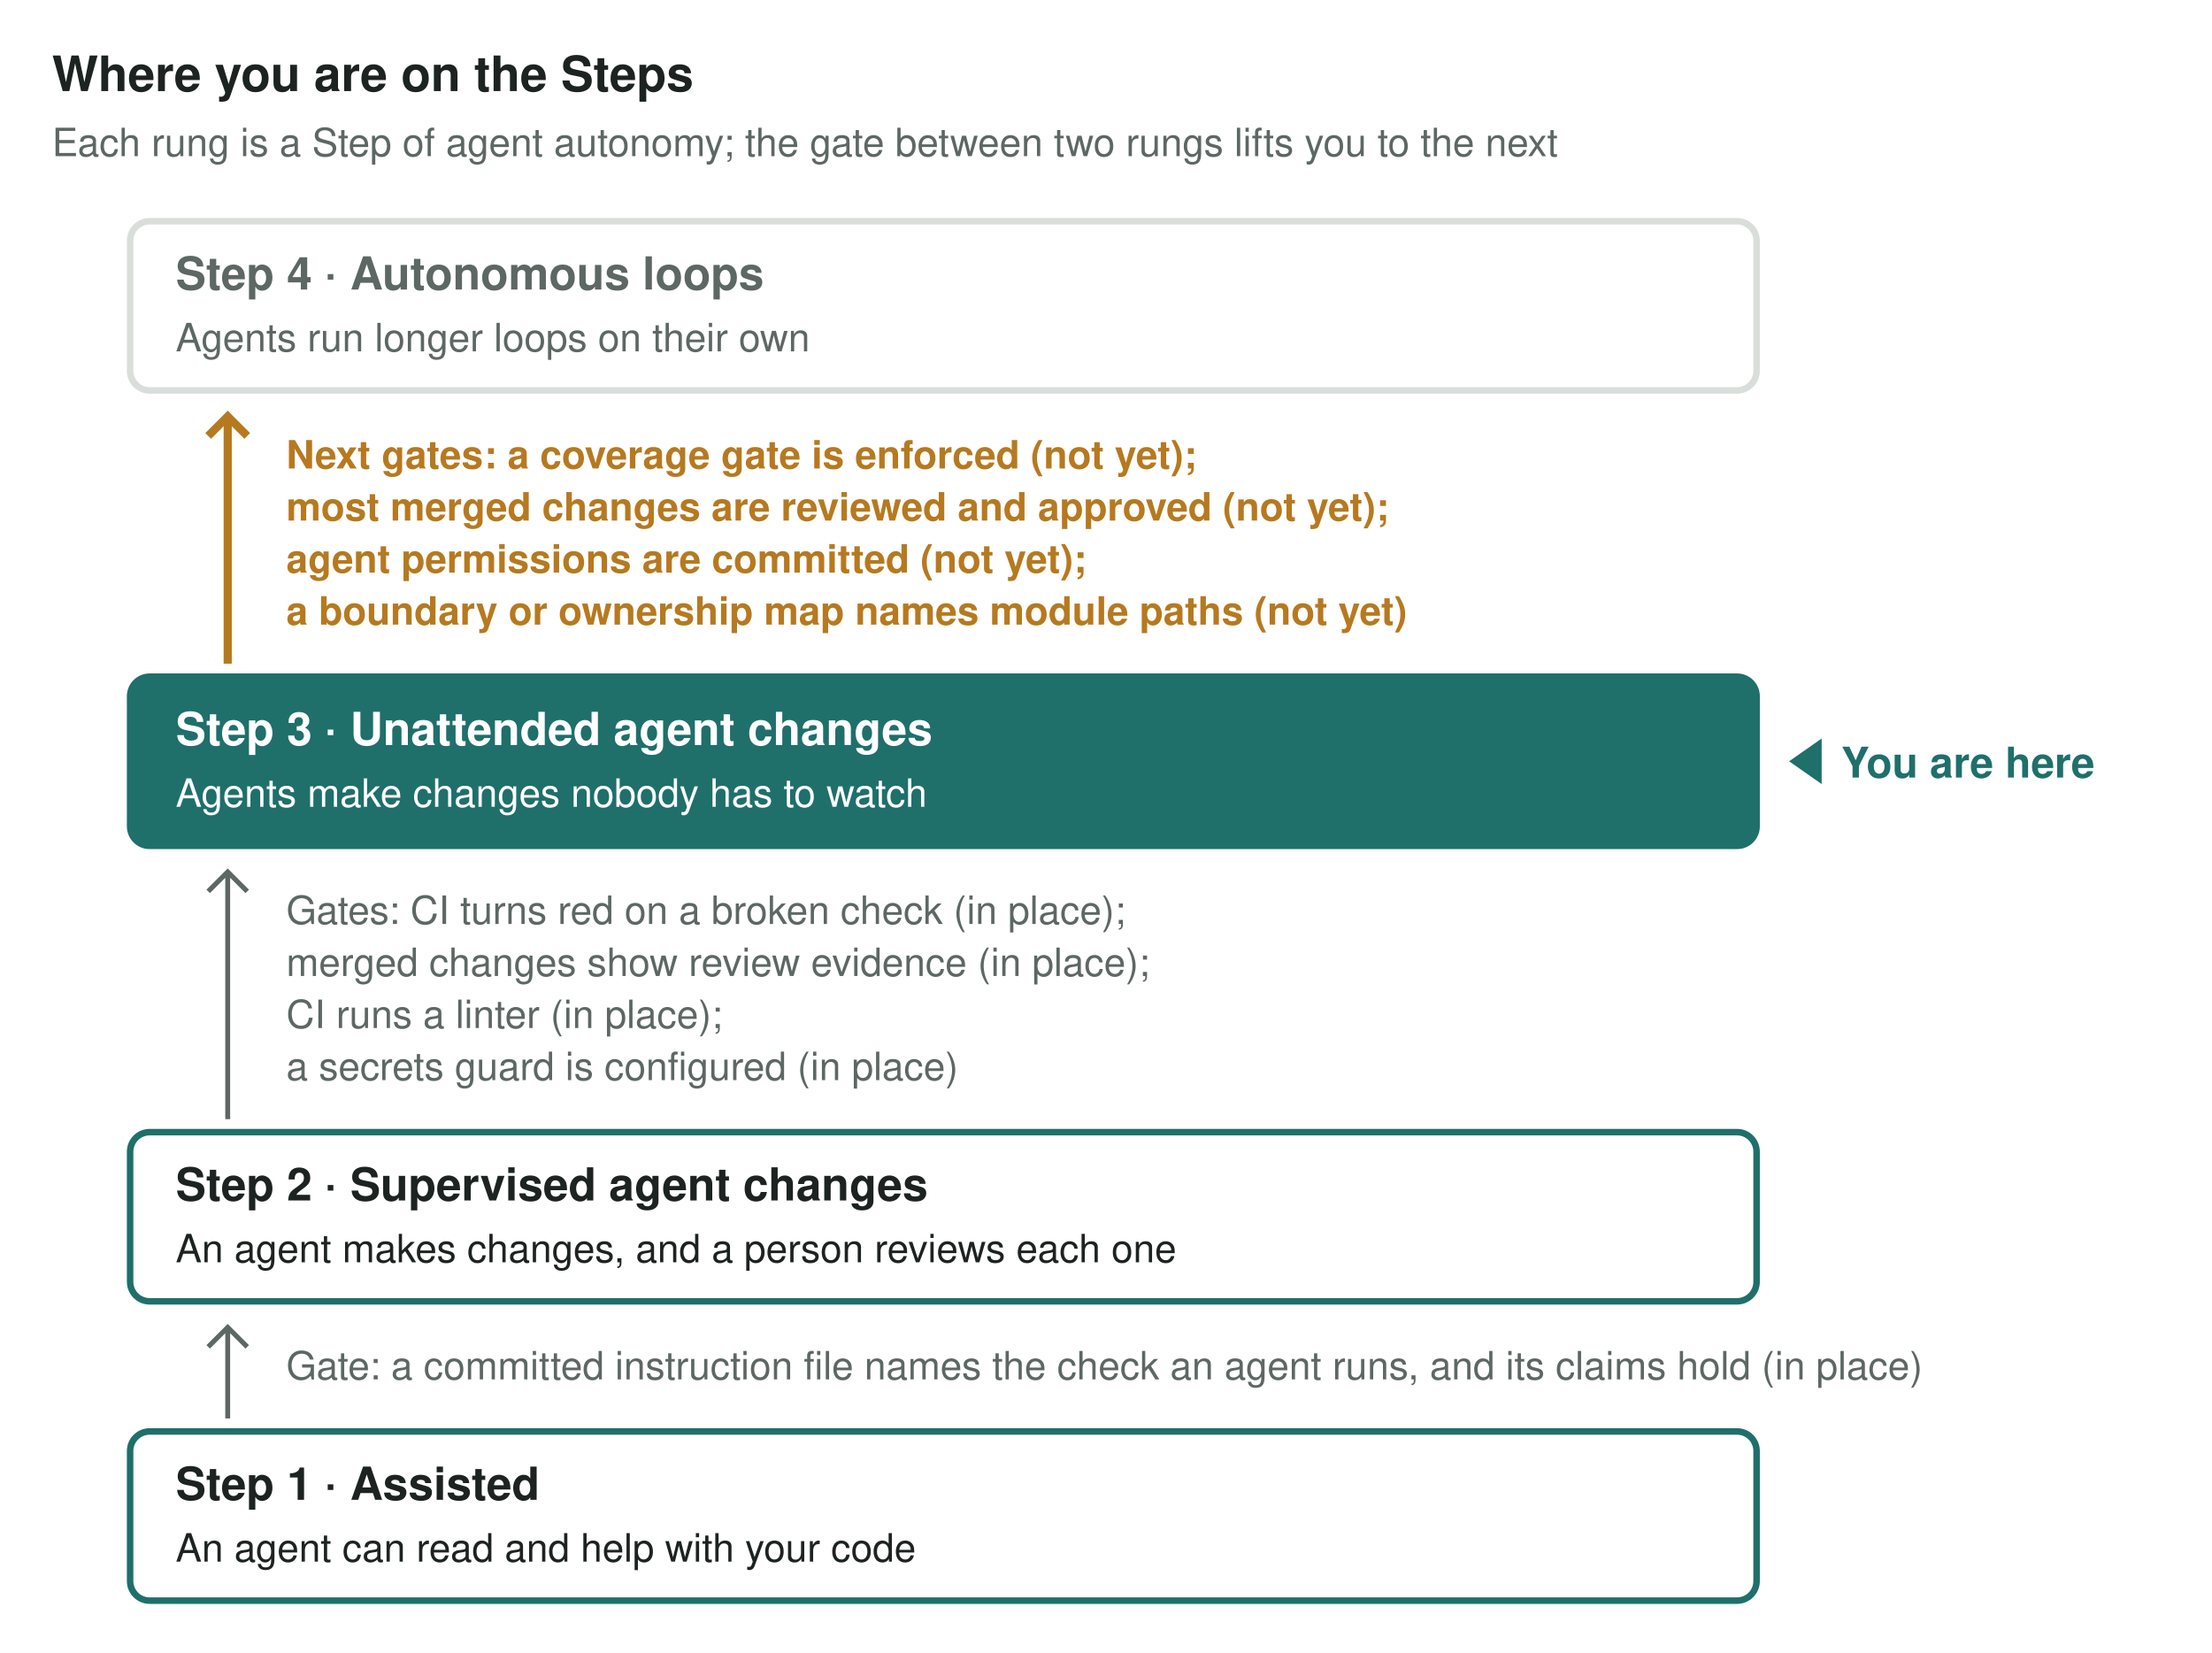
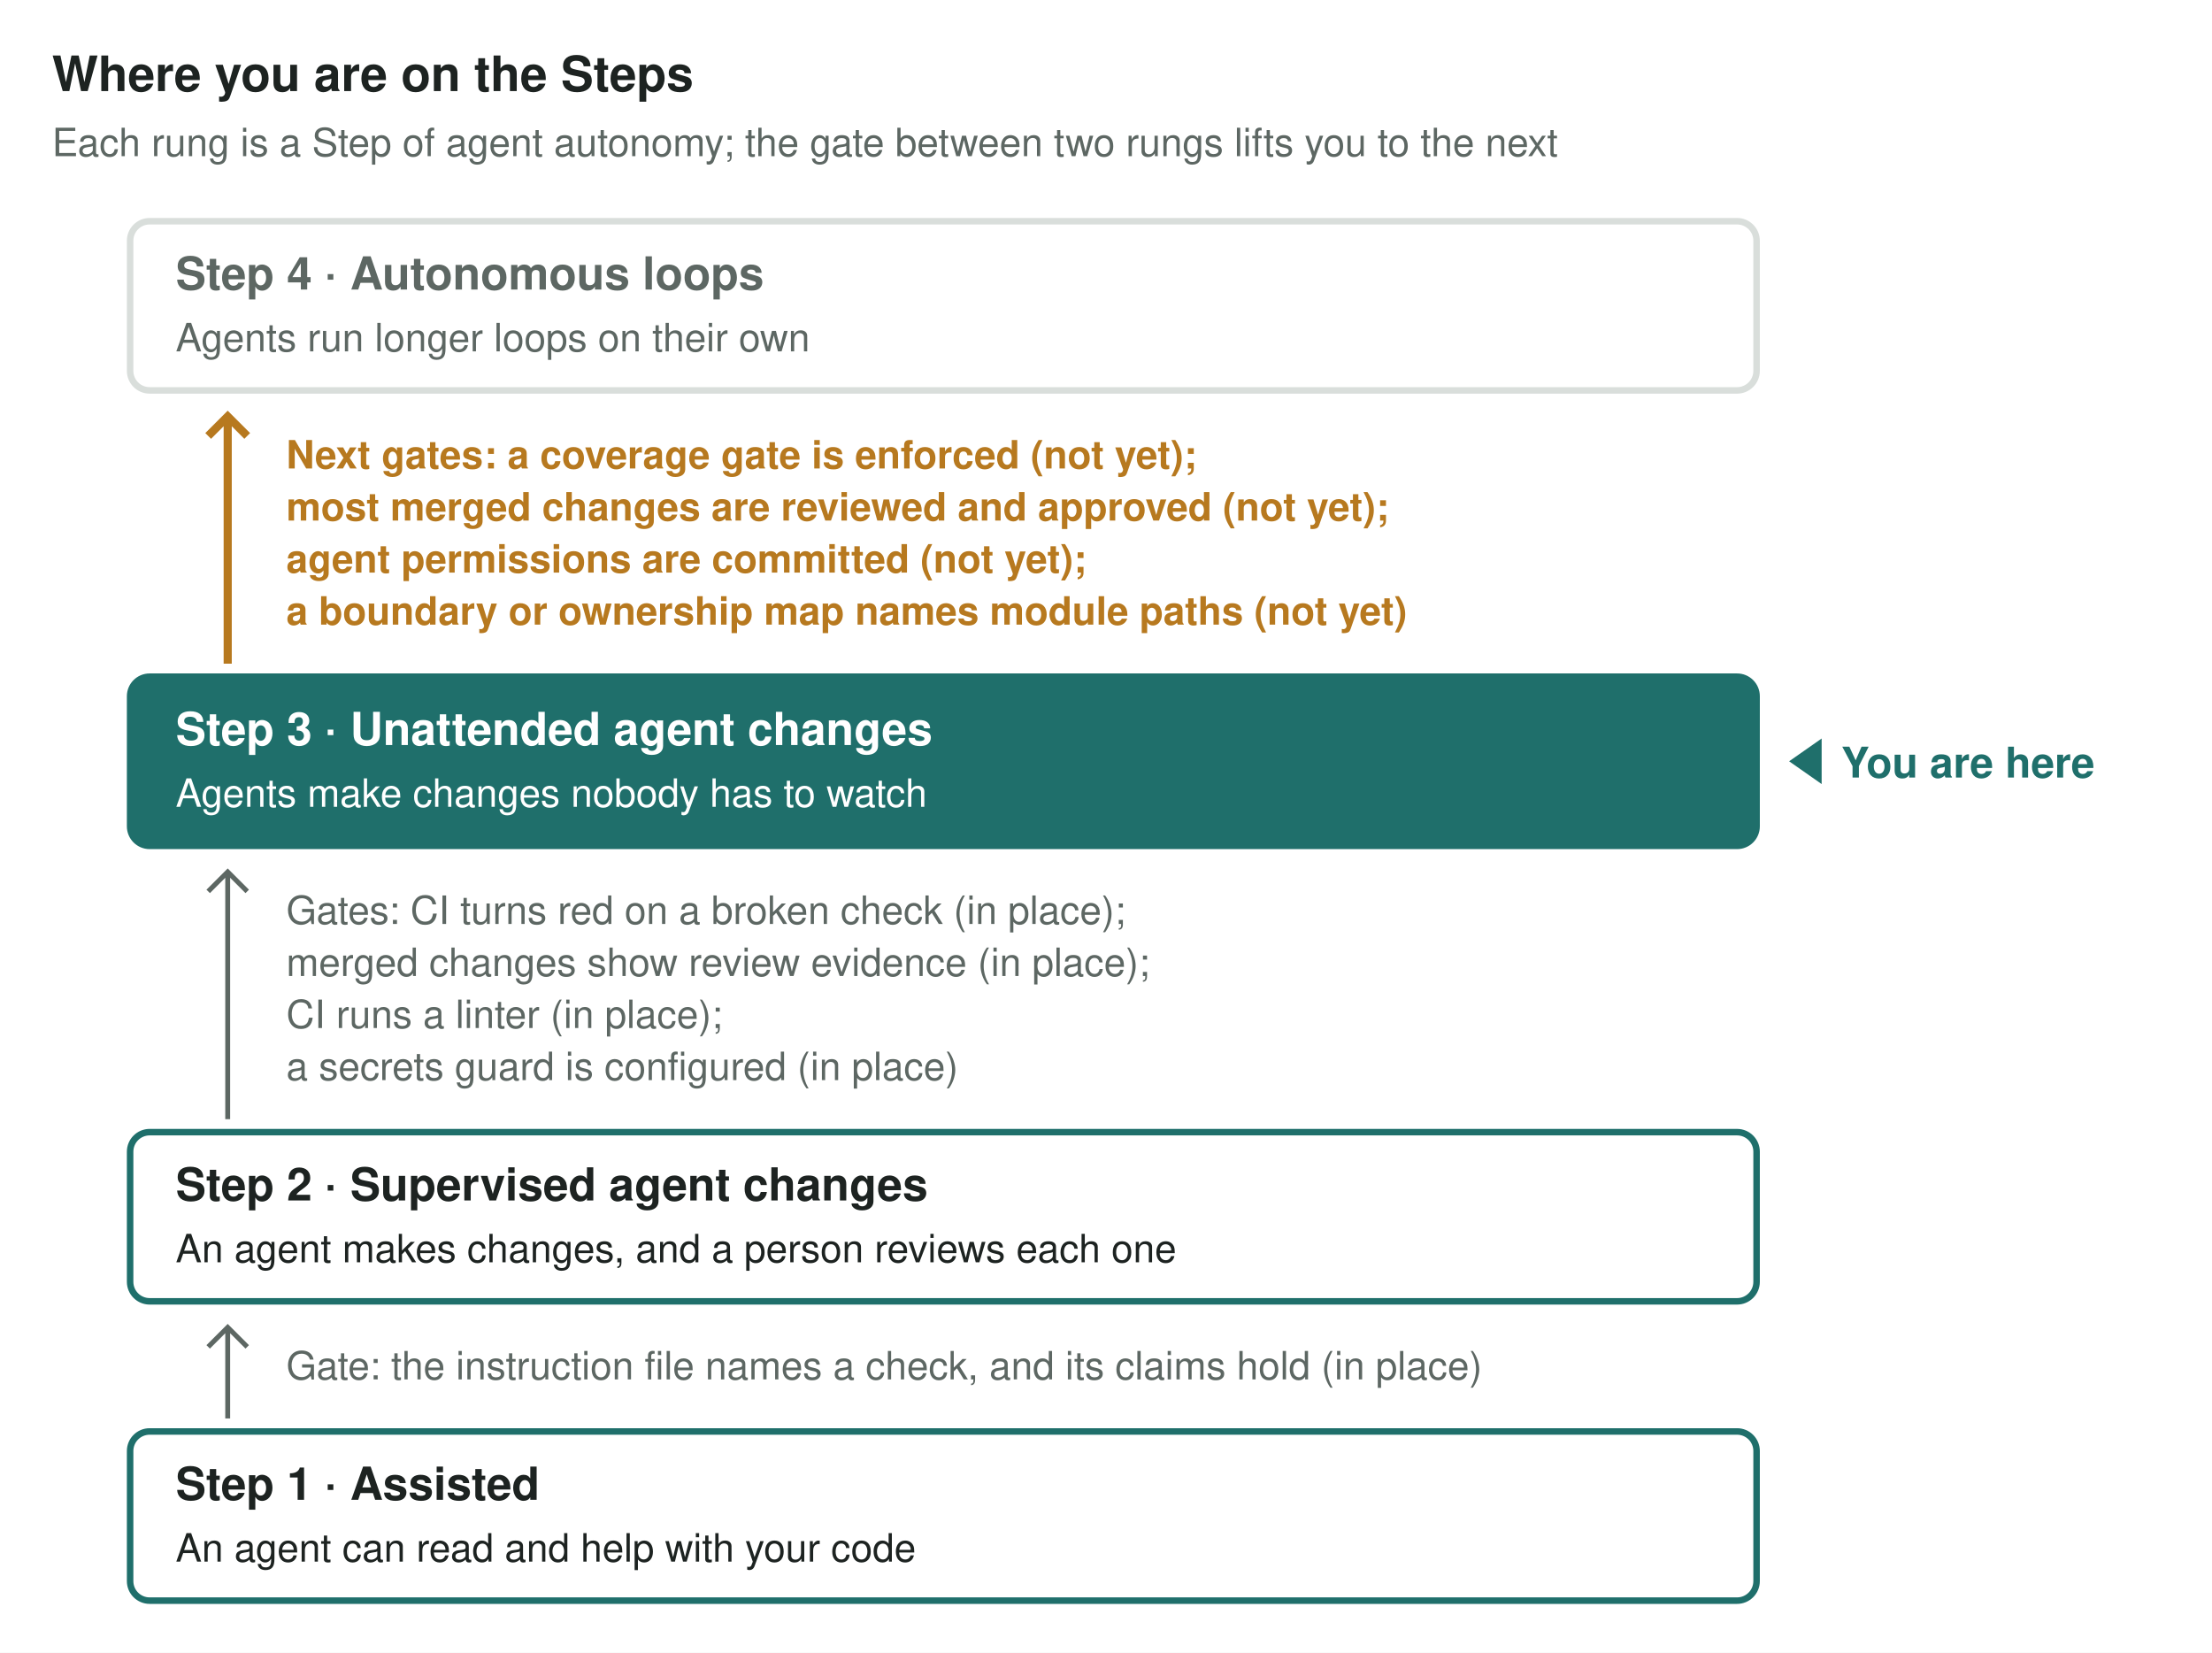
<svg xmlns="http://www.w3.org/2000/svg" class="assess-step-ladder" viewBox="0 0 680 508" width="680" height="508" role="img">
  <style>svg.assess-step-ladder text { font-family: -apple-system, BlinkMacSystemFont, "Segoe UI", Helvetica, Arial, sans-serif; }svg.assess-step-ladder .t-bg,svg.assess-step-ladder .f-bg {fill:#ffffff}svg.assess-step-ladder .s-bg {stroke:#ffffff}svg.assess-step-ladder .t-fg,svg.assess-step-ladder .f-fg {fill:#1d2321}svg.assess-step-ladder .s-fg {stroke:#1d2321}svg.assess-step-ladder .t-muted,svg.assess-step-ladder .f-muted {fill:#5d6763}svg.assess-step-ladder .s-muted {stroke:#5d6763}svg.assess-step-ladder .t-rule,svg.assess-step-ladder .f-rule {fill:#d9dedb}svg.assess-step-ladder .s-rule {stroke:#d9dedb}svg.assess-step-ladder .t-accent,svg.assess-step-ladder .f-accent {fill:#1f6f6b}svg.assess-step-ladder .s-accent {stroke:#1f6f6b}svg.assess-step-ladder .t-bad,svg.assess-step-ladder .f-bad {fill:#b33a2e}svg.assess-step-ladder .s-bad {stroke:#b33a2e}svg.assess-step-ladder .t-warn,svg.assess-step-ladder .f-warn {fill:#b7791f}svg.assess-step-ladder .s-warn {stroke:#b7791f}svg.assess-step-ladder .t-unk,svg.assess-step-ladder .f-unk {fill:#9aa39f}svg.assess-step-ladder .s-unk {stroke:#9aa39f}@media (prefers-color-scheme: dark){svg.assess-step-ladder .t-bg,svg.assess-step-ladder .f-bg {fill:#1a201e}svg.assess-step-ladder .s-bg {stroke:#1a201e}svg.assess-step-ladder .t-fg,svg.assess-step-ladder .f-fg {fill:#e6ebe8}svg.assess-step-ladder .s-fg {stroke:#e6ebe8}svg.assess-step-ladder .t-muted,svg.assess-step-ladder .f-muted {fill:#9aa5a0}svg.assess-step-ladder .s-muted {stroke:#9aa5a0}svg.assess-step-ladder .t-rule,svg.assess-step-ladder .f-rule {fill:#2c3532}svg.assess-step-ladder .s-rule {stroke:#2c3532}svg.assess-step-ladder .t-accent,svg.assess-step-ladder .f-accent {fill:#5fb8b1}svg.assess-step-ladder .s-accent {stroke:#5fb8b1}svg.assess-step-ladder .t-bad,svg.assess-step-ladder .f-bad {fill:#ec7a6c}svg.assess-step-ladder .s-bad {stroke:#ec7a6c}svg.assess-step-ladder .t-warn,svg.assess-step-ladder .f-warn {fill:#e0a84a}svg.assess-step-ladder .s-warn {stroke:#e0a84a}svg.assess-step-ladder .t-unk,svg.assess-step-ladder .f-unk {fill:#5f6a66}svg.assess-step-ladder .s-unk {stroke:#5f6a66}}</style>
  <defs />
  <rect x="0" y="0" width="680" height="508" class="f-bg" />
  <text x="16.0" y="28.0" font-size="15" text-anchor="start" class="t-fg" font-weight="600">Where you are on the Steps</text>
  <text x="16.0" y="48.0" font-size="12" text-anchor="start" class="t-muted">Each rung is a Step of agent autonomy; the gate between two rungs lifts you to the next</text>
  <rect x="40.0" y="68.0" width="500.0" height="52.0" rx="6" class="f-bg s-rule" stroke-width="2" data-step="4" data-state="ahead" />
  <text x="54.0" y="89.0" font-size="14" text-anchor="start" class="t-muted" font-weight="600">Step 4 · Autonomous loops</text>
  <text x="54.0" y="108.0" font-size="12" text-anchor="start" class="t-muted">Agents run longer loops on their own</text>
  <path d="M70.0 204.0 L70.0 128.0 M64.0 134.0 L70.0 128.0 L76.0 134.0" fill="none" class="s-warn" stroke-width="2.5" data-gate-to="4" data-next="true" />
  <text x="88.0" y="144.0" font-size="12" text-anchor="start" class="t-warn" font-weight="600">Next gates: a coverage gate is enforced (not yet);</text>
  <text x="88.0" y="160.0" font-size="12" text-anchor="start" class="t-warn" font-weight="600">most merged changes are reviewed and approved (not yet);</text>
  <text x="88.0" y="176.0" font-size="12" text-anchor="start" class="t-warn" font-weight="600">agent permissions are committed (not yet);</text>
  <text x="88.0" y="192.0" font-size="12" text-anchor="start" class="t-warn" font-weight="600">a boundary or ownership map names module paths (not yet)</text>
  <rect x="40.0" y="208.0" width="500.0" height="52.0" rx="6" class="f-accent s-accent" stroke-width="2" data-step="3" data-state="here" />
  <text x="54.0" y="229.0" font-size="14" text-anchor="start" class="t-bg" font-weight="600">Step 3 · Unattended agent changes</text>
  <text x="54.0" y="248.0" font-size="12" text-anchor="start" class="t-bg">Agents make changes nobody has to watch</text>
  <path d="M550.0 234.0 l10 -7 l0 14 z" class="f-accent" />
  <text x="566.0" y="239.0" font-size="13" text-anchor="start" class="t-accent" font-weight="600">You are here</text>
  <path d="M70.0 344.0 L70.0 268.0 M64.0 274.0 L70.0 268.0 L76.0 274.0" fill="none" class="s-muted" stroke-width="1.5" data-gate-to="3" />
  <text x="88.0" y="284.0" font-size="12" text-anchor="start" class="t-muted">Gates: CI turns red on a broken check (in place);</text>
  <text x="88.0" y="300.0" font-size="12" text-anchor="start" class="t-muted">merged changes show review evidence (in place);</text>
  <text x="88.0" y="316.0" font-size="12" text-anchor="start" class="t-muted">CI runs a linter (in place);</text>
  <text x="88.0" y="332.0" font-size="12" text-anchor="start" class="t-muted">a secrets guard is configured (in place)</text>
  <rect x="40.0" y="348.0" width="500.0" height="52.0" rx="6" class="f-bg s-accent" stroke-width="2" data-step="2" data-state="reached" />
  <text x="54.0" y="369.0" font-size="14" text-anchor="start" class="t-fg" font-weight="600">Step 2 · Supervised agent changes</text>
  <text x="54.0" y="388.0" font-size="12" text-anchor="start" class="t-fg">An agent makes changes, and a person reviews each one</text>
  <path d="M70.0 436.0 L70.0 408.0 M64.0 414.0 L70.0 408.0 L76.0 414.0" fill="none" class="s-muted" stroke-width="1.5" data-gate-to="2" />
-   <text x="88.0" y="424.0" font-size="12" text-anchor="start" class="t-muted">Gate: a committed instruction file names the check an agent runs, and its claims hold (in place)</text>
+   <text x="88.0" y="424.0" font-size="12" text-anchor="start" class="t-muted">Gate: the instruction file names a check, and its claims hold (in place)</text>
  <rect x="40.0" y="440.0" width="500.0" height="52.0" rx="6" class="f-bg s-accent" stroke-width="2" data-step="1" data-state="reached" />
  <text x="54.0" y="461.0" font-size="14" text-anchor="start" class="t-fg" font-weight="600">Step 1 · Assisted</text>
  <text x="54.0" y="480.0" font-size="12" text-anchor="start" class="t-fg">An agent can read and help with your code</text>
</svg>
